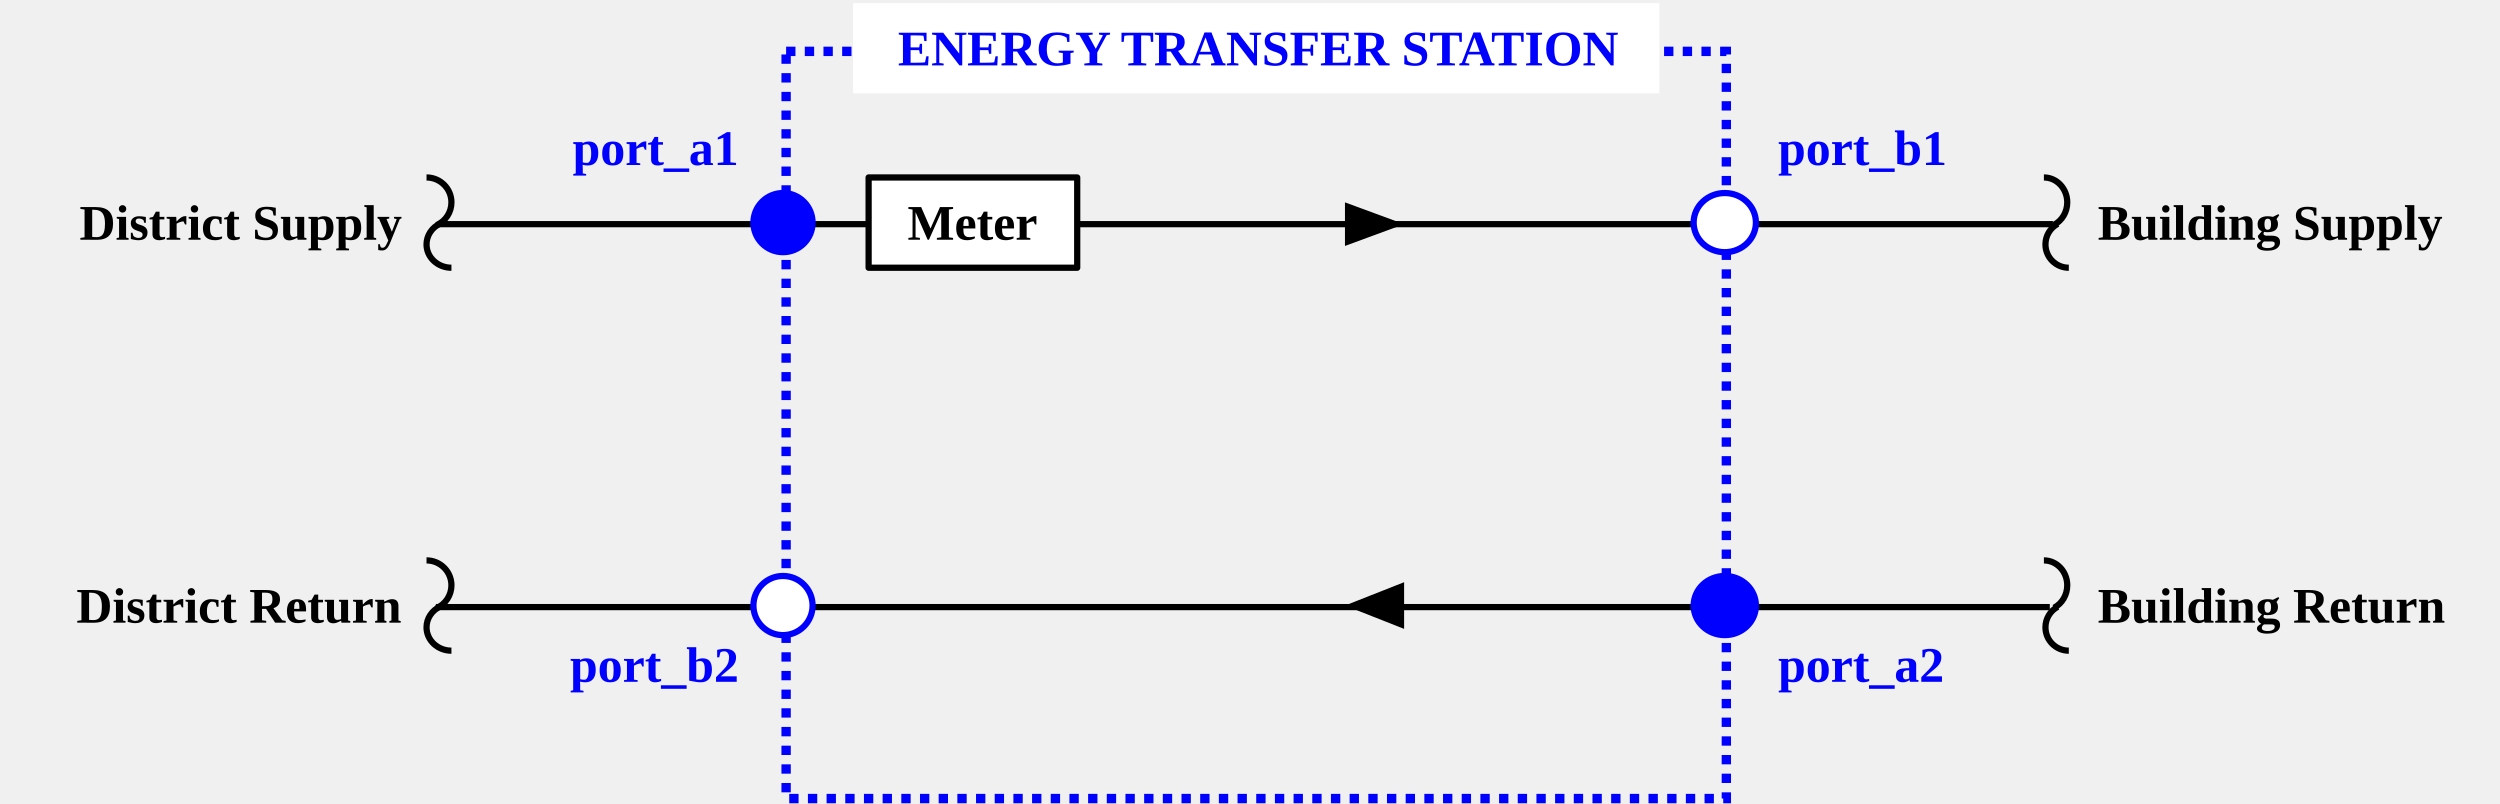
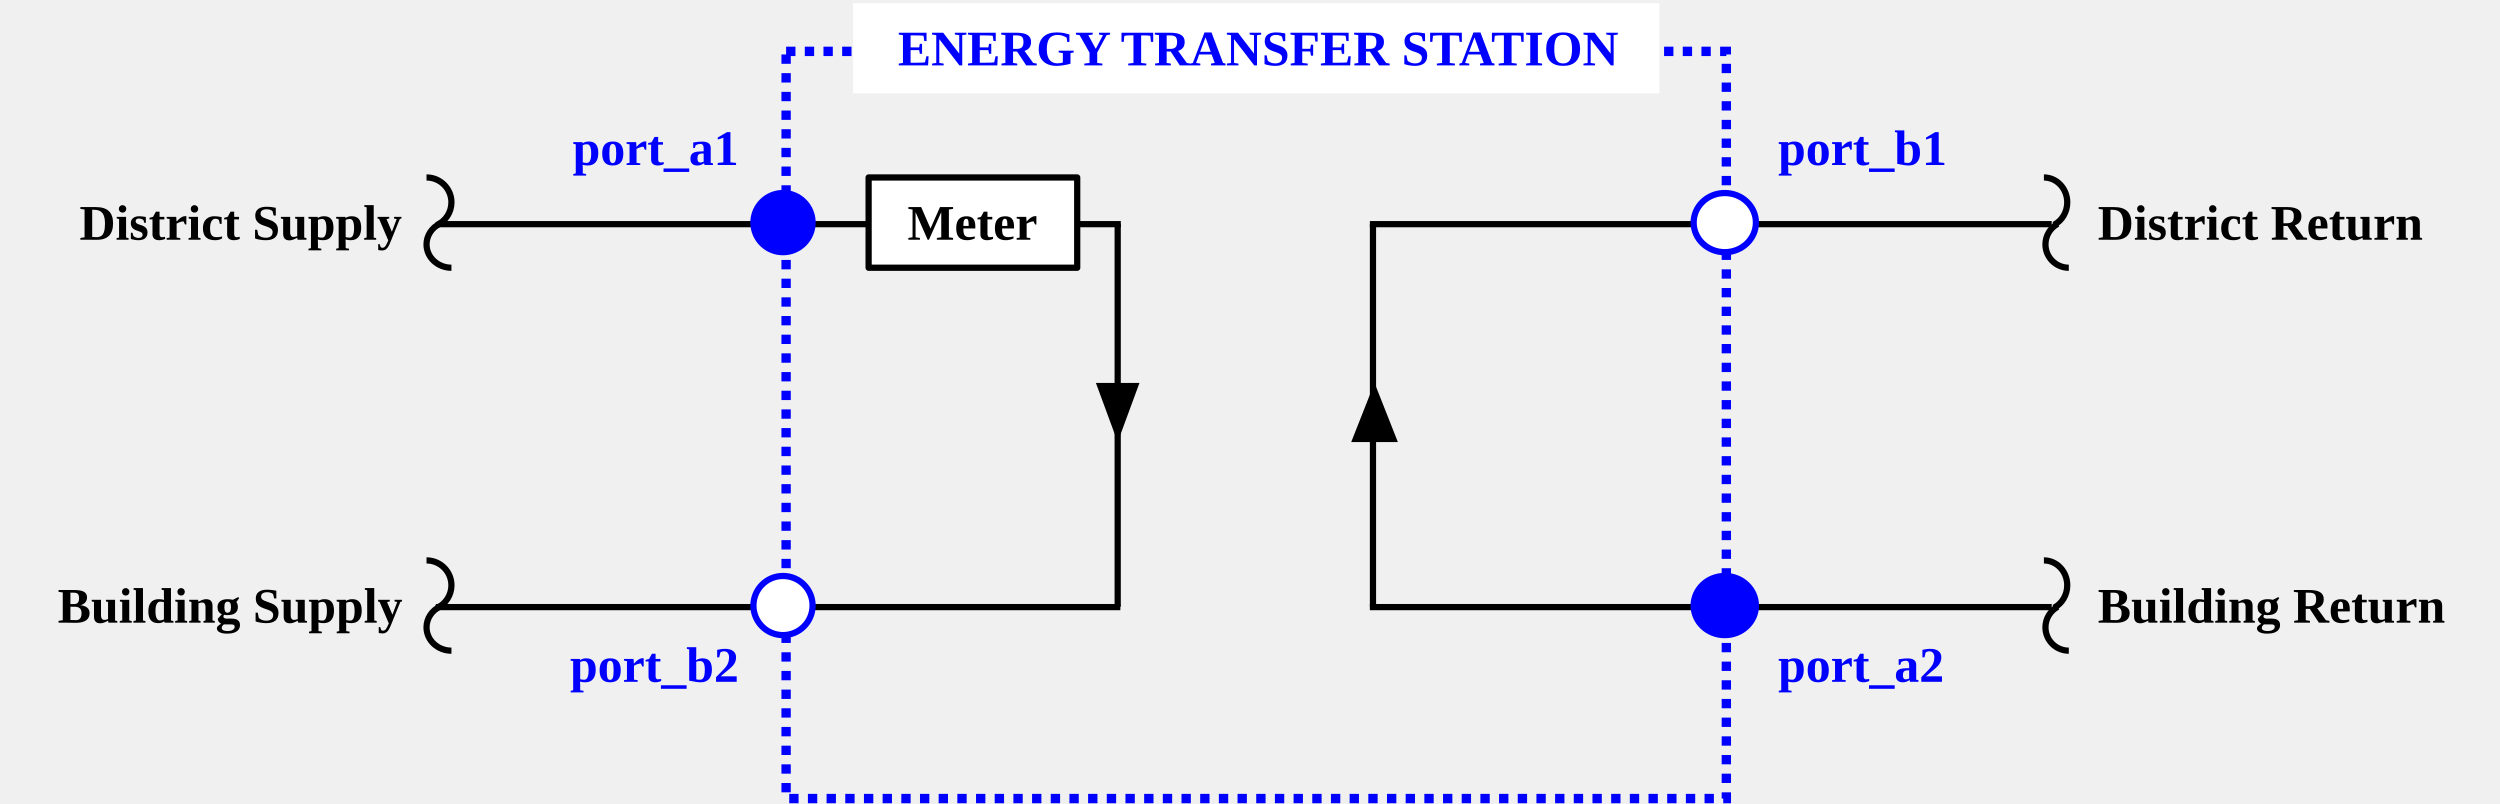
<svg xmlns="http://www.w3.org/2000/svg" width="803" height="258" overflow="hidden">
  <defs>
    <clipPath id="clip0">
      <path d="M207 247 1010 247 1010 505 207 505Z" fill-rule="evenodd" clip-rule="evenodd" />
    </clipPath>
  </defs>
  <g clip-path="url(#clip0)" transform="translate(-207 -247)">
-     <path d="M348 319 866.4 319" stroke="#000000" stroke-width="2" stroke-miterlimit="8" fill="none" fill-rule="evenodd" />
-     <path d="M639 312 658 319 639 326Z" fill-rule="evenodd" />
+     <path d="M348 319 567.006 319" stroke="#000000" stroke-width="2" stroke-miterlimit="8" fill="none" fill-rule="evenodd" />
+     <path d="M573 370 566 389 559 370Z" fill-rule="evenodd" />
    <rect x="459.5" y="263.5" width="302" height="240" stroke="#0000FF" stroke-width="3" stroke-miterlimit="8" stroke-dasharray="3 3" fill="none" />
    <text fill="#0000FF" font-family="Times New Roman,Times New Roman_MSFontService,sans-serif" font-weight="700" font-size="16" transform="translate(390.921 300)">port_a1<tspan x="-0.833" y="166">port_b2</tspan>
      <tspan x="387.201" y="0">port_b1</tspan>
      <tspan x="387.201" y="166">port_a2</tspan>
    </text>
    <rect x="481" y="248" width="259" height="29" fill="#FFFFFF" />
    <text fill="#0000FF" font-family="Times New Roman,Times New Roman_MSFontService,sans-serif" font-weight="700" font-size="16" transform="translate(495.402 268)">ENERGY TRANSFER STATION</text>
-     <path d="M347 442 865.4 442" stroke="#000000" stroke-width="2" stroke-miterlimit="8" fill="none" fill-rule="evenodd" />
-     <path d="M658 449 639 441.5 658 434Z" fill-rule="evenodd" />
+     <path d="M347 442 566.856 442" stroke="#000000" stroke-width="2" stroke-miterlimit="8" fill="none" fill-rule="evenodd" />
+     <path d="M641 389 648.5 370 656 389Z" fill-rule="evenodd" />
    <path d="M449 441.5C449 436.253 453.253 432 458.5 432 463.747 432 468 436.253 468 441.5 468 446.747 463.747 451 458.5 451 453.253 451 449 446.747 449 441.5Z" stroke="#0000FF" stroke-width="2" stroke-miterlimit="8" fill="#FFFFFF" fill-rule="evenodd" />
    <path d="M449 318.5C449 313.253 453.253 309 458.5 309 463.747 309 468 313.253 468 318.5 468 323.747 463.747 328 458.5 328 453.253 328 449 323.747 449 318.5Z" stroke="#0000FF" stroke-width="2" stroke-miterlimit="8" fill="#0000FF" fill-rule="evenodd" />
    <path d="M352 333C347.582 333 344 329.642 344 325.5 344 322.668 345.702 320.077 348.399 318.803" stroke="#000000" stroke-width="2" stroke-miterlimit="8" fill="none" fill-rule="evenodd" />
    <path d="M344 304C348.418 304 352 307.582 352 312 352 315.153 350.148 318.013 347.27 319.301" stroke="#000000" stroke-width="2" stroke-miterlimit="8" fill="none" fill-rule="evenodd" />
    <path d="M352 456C347.582 456 344 452.642 344 448.5 344 445.668 345.702 443.077 348.399 441.803" stroke="#000000" stroke-width="2" stroke-miterlimit="8" fill="none" fill-rule="evenodd" />
    <path d="M344 427C348.418 427 352 430.582 352 435 352 438.153 350.148 441.013 347.27 442.301" stroke="#000000" stroke-width="2" stroke-miterlimit="8" fill="none" fill-rule="evenodd" />
    <path d="M871.5 333C867.358 333 864 329.642 864 325.5 864 322.739 865.517 320.202 867.948 318.894" stroke="#000000" stroke-width="2" stroke-miterlimit="8" fill="none" fill-rule="evenodd" />
    <path d="M863.5 304C867.642 304 871 307.582 871 312 871 315.082 869.34 317.89 866.733 319.219" stroke="#000000" stroke-width="2" stroke-miterlimit="8" fill="none" fill-rule="evenodd" />
    <path d="M871.5 456C867.358 456 864 452.642 864 448.5 864 445.739 865.517 443.202 867.948 441.894" stroke="#000000" stroke-width="2" stroke-miterlimit="8" fill="none" fill-rule="evenodd" />
    <path d="M863.5 427C867.642 427 871 430.582 871 435 871 438.082 869.34 440.89 866.733 442.219" stroke="#000000" stroke-width="2" stroke-miterlimit="8" fill="none" fill-rule="evenodd" />
-     <text font-family="Times New Roman,Times New Roman_MSFontService,sans-serif" font-weight="700" font-size="16" transform="translate(231.535 447)">District Return<tspan x="1" y="-123">District Supply</tspan>
-       <tspan x="649.274" y="0">Building Return</tspan>
-       <tspan x="649.274" y="-123">Building Supply</tspan>
+     <text font-family="Times New Roman,Times New Roman_MSFontService,sans-serif" font-weight="700" font-size="16" transform="translate(225.535 447)">Building Supply<tspan x="7" y="-123">District Supply</tspan>
+       <tspan x="655.274" y="0">Building Return</tspan>
+       <tspan x="655.274" y="-123">District Return</tspan>
    </text>
    <rect x="486" y="304" width="67" height="29" stroke="#000000" stroke-width="2" stroke-linejoin="round" stroke-miterlimit="10" fill="#FFFFFF" />
    <text font-family="Times New Roman,Times New Roman_MSFontService,sans-serif" font-weight="700" font-size="16" transform="translate(498.486 324)">Meter</text>
+     <path d="M566 319 566 441.88" stroke="#000000" stroke-width="2" stroke-miterlimit="8" fill="none" fill-rule="evenodd" />
+     <path d="M648 319 648 441.88" stroke="#000000" stroke-width="2" stroke-miterlimit="8" fill="none" fill-rule="evenodd" />
+     <path d="M647 319 866.006 319" stroke="#000000" stroke-width="2" stroke-miterlimit="8" fill="none" fill-rule="evenodd" />
+     <path d="M647 442 866.006 442" stroke="#000000" stroke-width="2" stroke-miterlimit="8" fill="none" fill-rule="evenodd" />
    <path d="M751 318.5C751 313.253 755.477 309 761 309 766.523 309 771 313.253 771 318.5 771 323.747 766.523 328 761 328 755.477 328 751 323.747 751 318.5Z" stroke="#0000FF" stroke-width="2" stroke-miterlimit="8" fill="#FFFFFF" fill-rule="evenodd" />
    <path d="M751 441.5C751 436.253 755.477 432 761 432 766.523 432 771 436.253 771 441.5 771 446.747 766.523 451 761 451 755.477 451 751 446.747 751 441.5Z" stroke="#0000FF" stroke-width="2" stroke-miterlimit="8" fill="#0000FF" fill-rule="evenodd" />
  </g>
</svg>
